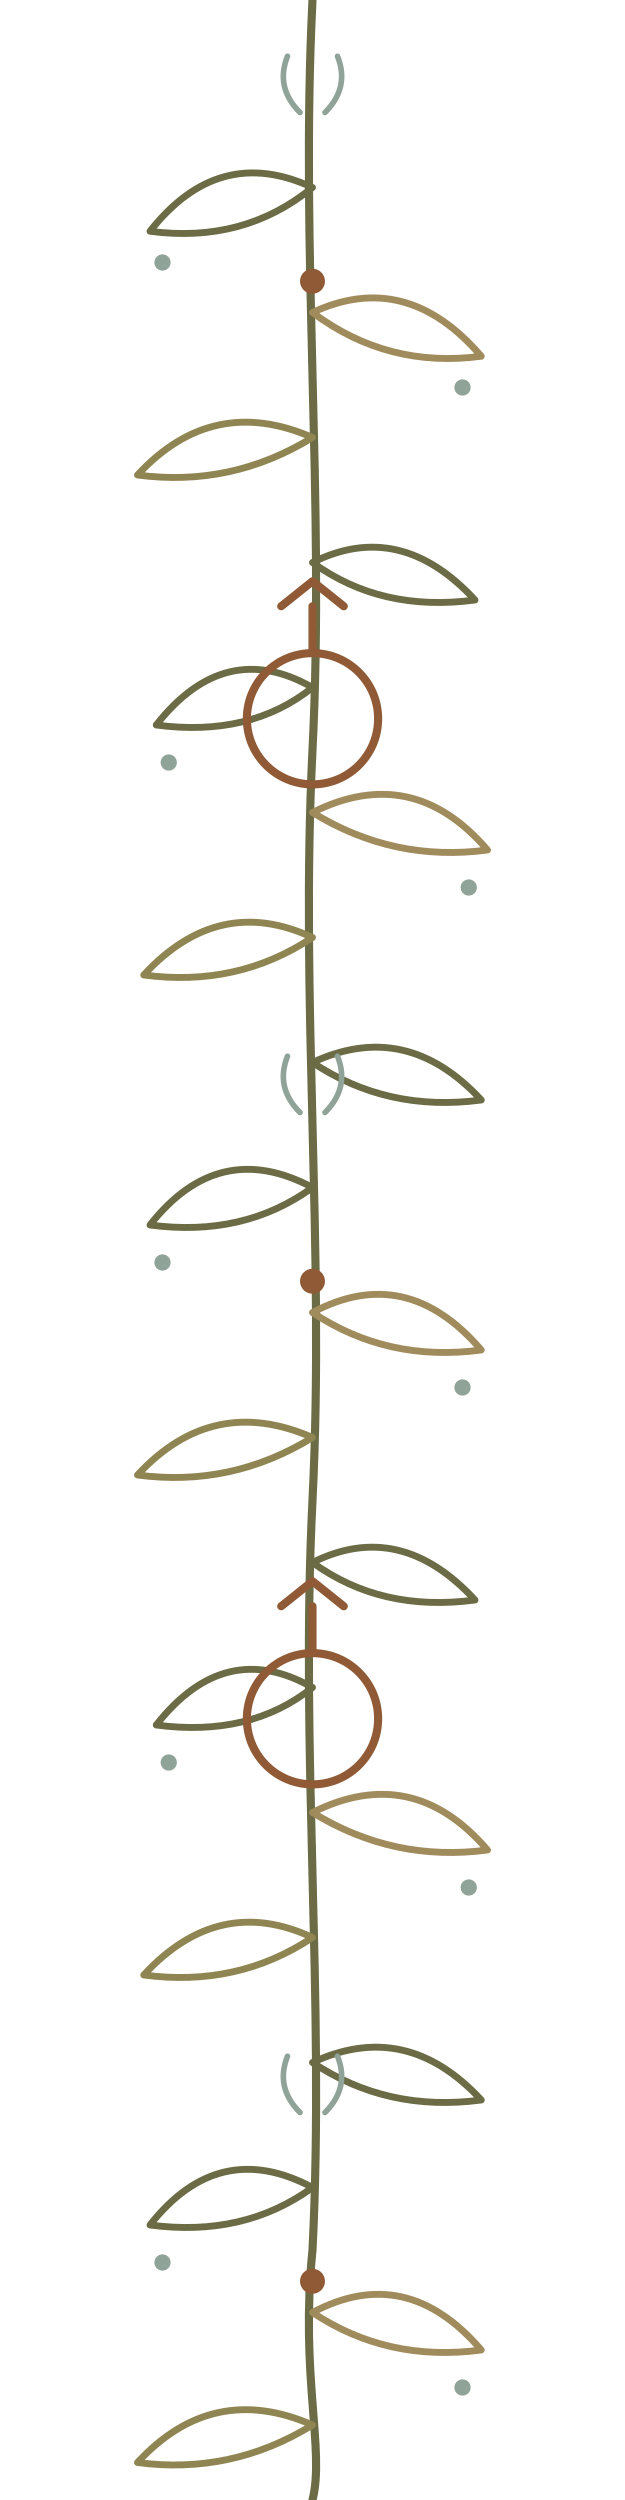
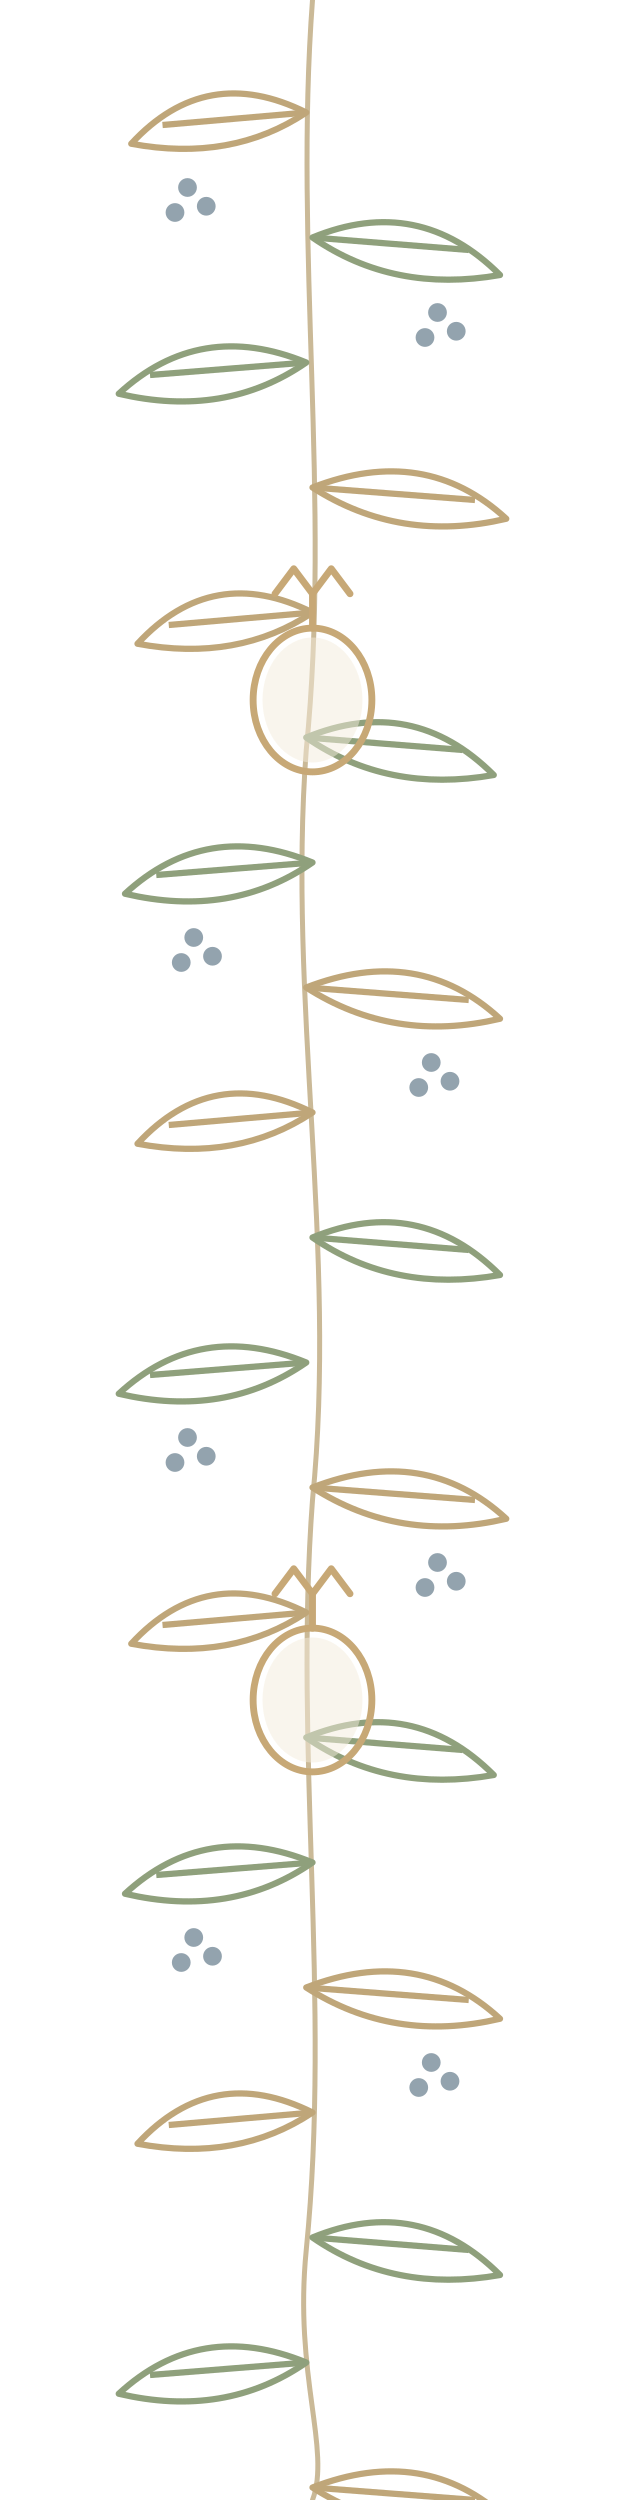
<svg xmlns="http://www.w3.org/2000/svg" viewBox="0 0 100 400">
-   <path d="M50,0 C48,40 52,80 50,120 C48,160 52,200 50,240 C48,280 52,320 50,360 C48,380 52,392 50,400" fill="none" stroke="#6B6B45" stroke-width="1.3" stroke-linecap="round" />
-   <g fill="none" stroke="#6B6B45" stroke-width="1.1" stroke-linejoin="round">
-     <path d="M50,30 Q35,23 24,37 Q39,39 50,30 Z" />
-     <path d="M50,110 Q36,102 25,116 Q40,118 50,110 Z" />
-     <path d="M50,190 Q35,182 24,196 Q39,198 50,190 Z" />
-     <path d="M50,270 Q36,262 25,276 Q40,278 50,270 Z" />
-     <path d="M50,350 Q35,342 24,356 Q39,358 50,350 Z" />
+   <path d="M50,0 C47,40 53,80 49,120 C46,160 54,200 50,240 C47,280 53,320 49,360 C47,380 53,392 50,400" fill="none" stroke="#B39B6B" stroke-width="0.8" stroke-linecap="round" opacity="0.7" />
+   <g fill="none" stroke="#BFA679" stroke-width="1" stroke-linejoin="round">
+     <path d="M49,18 Q33,10 21,23 Q37,26 49,18 Z" />
+     <path d="M49,18 L26,20" />
+     <path d="M50,98 Q34,90 22,103 Q38,106 50,98 Z" />
+     <path d="M50,98 L27,100" />
+     <path d="M50,178 Q34,170 22,183 Q38,186 50,178 Z" />
+     <path d="M50,178 L27,180" />
+     <path d="M49,258 Q33,250 21,263 Q37,266 49,258 Z" />
+     <path d="M49,258 L26,260" />
+     <path d="M50,338 Q34,330 22,343 Q38,346 50,338 Z" />
+     <path d="M50,338 L27,340" />
  </g>
-   <g fill="none" stroke="#8F8552" stroke-width="1.1" stroke-linejoin="round">
-     <path d="M50,70 Q34,63 22,76 Q37,78 50,70 Z" />
-     <path d="M50,150 Q35,143 23,156 Q38,158 50,150 Z" />
-     <path d="M50,230 Q34,223 22,236 Q37,238 50,230 Z" />
-     <path d="M50,310 Q35,303 23,316 Q38,318 50,310 Z" />
-     <path d="M50,388 Q34,381 22,394 Q37,396 50,388 Z" />
+   <g fill="none" stroke="#8FA07C" stroke-width="1" stroke-linejoin="round">
+     <path d="M49,58 Q32,51 19,63 Q36,67 49,58 Z" />
+     <path d="M49,58 L24,60" />
+     <path d="M50,138 Q33,131 20,143 Q37,147 50,138 Z" />
+     <path d="M50,138 L25,140" />
+     <path d="M49,218 Q32,211 19,223 Q36,227 49,218 Z" />
+     <path d="M49,218 L24,220" />
+     <path d="M50,298 Q33,291 20,303 Q37,307 50,298 Z" />
+     <path d="M50,298 L25,300" />
+     <path d="M49,378 Q32,371 19,383 Q36,387 49,378 Z" />
+     <path d="M49,378 L24,380" />
  </g>
-   <g fill="none" stroke="#A08B5C" stroke-width="1.1" stroke-linejoin="round">
-     <path d="M50,50 Q65,43 77,57 Q62,59 50,50 Z" />
-     <path d="M50,130 Q66,122 78,136 Q63,138 50,130 Z" />
-     <path d="M50,210 Q65,202 77,216 Q62,218 50,210 Z" />
-     <path d="M50,290 Q66,282 78,296 Q63,298 50,290 Z" />
-     <path d="M50,370 Q65,362 77,376 Q62,378 50,370 Z" />
+   <g fill="none" stroke="#8FA07C" stroke-width="1" stroke-linejoin="round">
+     <path d="M50,38 Q67,31 80,44 Q63,47 50,38 Z" />
+     <path d="M50,38 L75,40" />
+     <path d="M49,118 Q66,111 79,124 Q62,127 49,118 Z" />
+     <path d="M49,118 L74,120" />
+     <path d="M50,198 Q67,191 80,204 Q63,207 50,198 Z" />
+     <path d="M50,198 L75,200" />
+     <path d="M49,278 Q66,271 79,284 Q62,287 49,278 Z" />
+     <path d="M49,278 L74,280" />
+     <path d="M50,358 Q67,351 80,364 Q63,367 50,358 Z" />
+     <path d="M50,358 L75,360" />
  </g>
-   <g fill="none" stroke="#6B6B45" stroke-width="1.1" stroke-linejoin="round">
-     <path d="M50,90 Q64,83 76,96 Q61,98 50,90 Z" />
-     <path d="M50,170 Q65,163 77,176 Q62,178 50,170 Z" />
-     <path d="M50,250 Q64,243 76,256 Q61,258 50,250 Z" />
-     <path d="M50,330 Q65,323 77,336 Q62,338 50,330 Z" />
+   <g fill="none" stroke="#BFA679" stroke-width="1" stroke-linejoin="round">
+     <path d="M50,78 Q68,71 81,83 Q64,87 50,78 Z" />
+     <path d="M50,78 L76,80" />
+     <path d="M49,158 Q67,151 80,163 Q63,167 49,158 Z" />
+     <path d="M49,158 L75,160" />
+     <path d="M50,238 Q68,231 81,243 Q64,247 50,238 Z" />
+     <path d="M50,238 L76,240" />
+     <path d="M49,318 Q67,311 80,323 Q63,327 49,318 Z" />
+     <path d="M49,318 L75,320" />
+     <path d="M50,398 Q68,391 81,403 Q64,407 50,398 Z" />
+     <path d="M50,398 L76,400" />
  </g>
-   <g fill="none" stroke="#8FA398" stroke-width="0.9" stroke-linecap="round">
-     <path d="M48,18 q-4,-4 -2,-9 M52,18 q4,-4 2,-9" />
-     <path d="M48,178 q-4,-4 -2,-9 M52,178 q4,-4 2,-9" />
-     <path d="M48,338 q-4,-4 -2,-9 M52,338 q4,-4 2,-9" />
+   <g fill="none" stroke="#C7A876" stroke-width="1.1" stroke-linecap="round" stroke-linejoin="round">
+     <ellipse cx="50" cy="112" rx="9.5" ry="11.5" />
+     <path d="M50,100.5 L50,95" />
+     <path d="M44,95 L47,91 L50,95 L53,91 L56,95" />
+     <ellipse cx="50" cy="272" rx="9.5" ry="11.5" />
+     <path d="M50,260.5 L50,255" />
+     <path d="M44,255 L47,251 L50,255 L53,251 L56,255" />
  </g>
-   <g fill="none" stroke="#8F5A35" stroke-width="1.3" stroke-linecap="round" stroke-linejoin="round">
-     <path d="M50,104 L50,97" />
-     <path d="M45,97 L50,93 L55,97" />
-     <circle cx="50" cy="115" r="10.5" />
-     <path d="M50,264 L50,257" />
-     <path d="M45,257 L50,253 L55,257" />
-     <circle cx="50" cy="275" r="10.5" />
+   <g fill="#F4ECDC" stroke="none" opacity="0.5">
+     <ellipse cx="50" cy="112" rx="8" ry="10" />
+     <ellipse cx="50" cy="272" rx="8" ry="10" />
  </g>
-   <g fill="#8F5A35" stroke="none">
-     <circle cx="50" cy="45" r="2" />
-     <circle cx="50" cy="205" r="2" />
-     <circle cx="50" cy="365" r="2" />
-   </g>
-   <g fill="#8FA398" stroke="none">
-     <circle cx="26" cy="42" r="1.3" />
-     <circle cx="74" cy="62" r="1.3" />
-     <circle cx="27" cy="122" r="1.3" />
-     <circle cx="75" cy="142" r="1.3" />
-     <circle cx="26" cy="202" r="1.3" />
-     <circle cx="74" cy="222" r="1.3" />
-     <circle cx="27" cy="282" r="1.3" />
-     <circle cx="75" cy="302" r="1.3" />
-     <circle cx="26" cy="362" r="1.3" />
-     <circle cx="74" cy="382" r="1.3" />
+   <g fill="#93A3AE" stroke="none">
+     <circle cx="30" cy="30" r="1.5" />
+     <circle cx="33" cy="33" r="1.5" />
+     <circle cx="28" cy="34" r="1.5" />
+     <circle cx="70" cy="50" r="1.5" />
+     <circle cx="73" cy="53" r="1.5" />
+     <circle cx="68" cy="54" r="1.5" />
+     <circle cx="31" cy="150" r="1.5" />
+     <circle cx="34" cy="153" r="1.5" />
+     <circle cx="29" cy="154" r="1.5" />
+     <circle cx="69" cy="170" r="1.5" />
+     <circle cx="72" cy="173" r="1.5" />
+     <circle cx="67" cy="174" r="1.5" />
+     <circle cx="30" cy="230" r="1.5" />
+     <circle cx="33" cy="233" r="1.5" />
+     <circle cx="28" cy="234" r="1.5" />
+     <circle cx="70" cy="250" r="1.5" />
+     <circle cx="73" cy="253" r="1.5" />
+     <circle cx="68" cy="254" r="1.5" />
+     <circle cx="31" cy="310" r="1.5" />
+     <circle cx="34" cy="313" r="1.5" />
+     <circle cx="29" cy="314" r="1.5" />
+     <circle cx="69" cy="330" r="1.5" />
+     <circle cx="72" cy="333" r="1.5" />
+     <circle cx="67" cy="334" r="1.5" />
  </g>
</svg>
